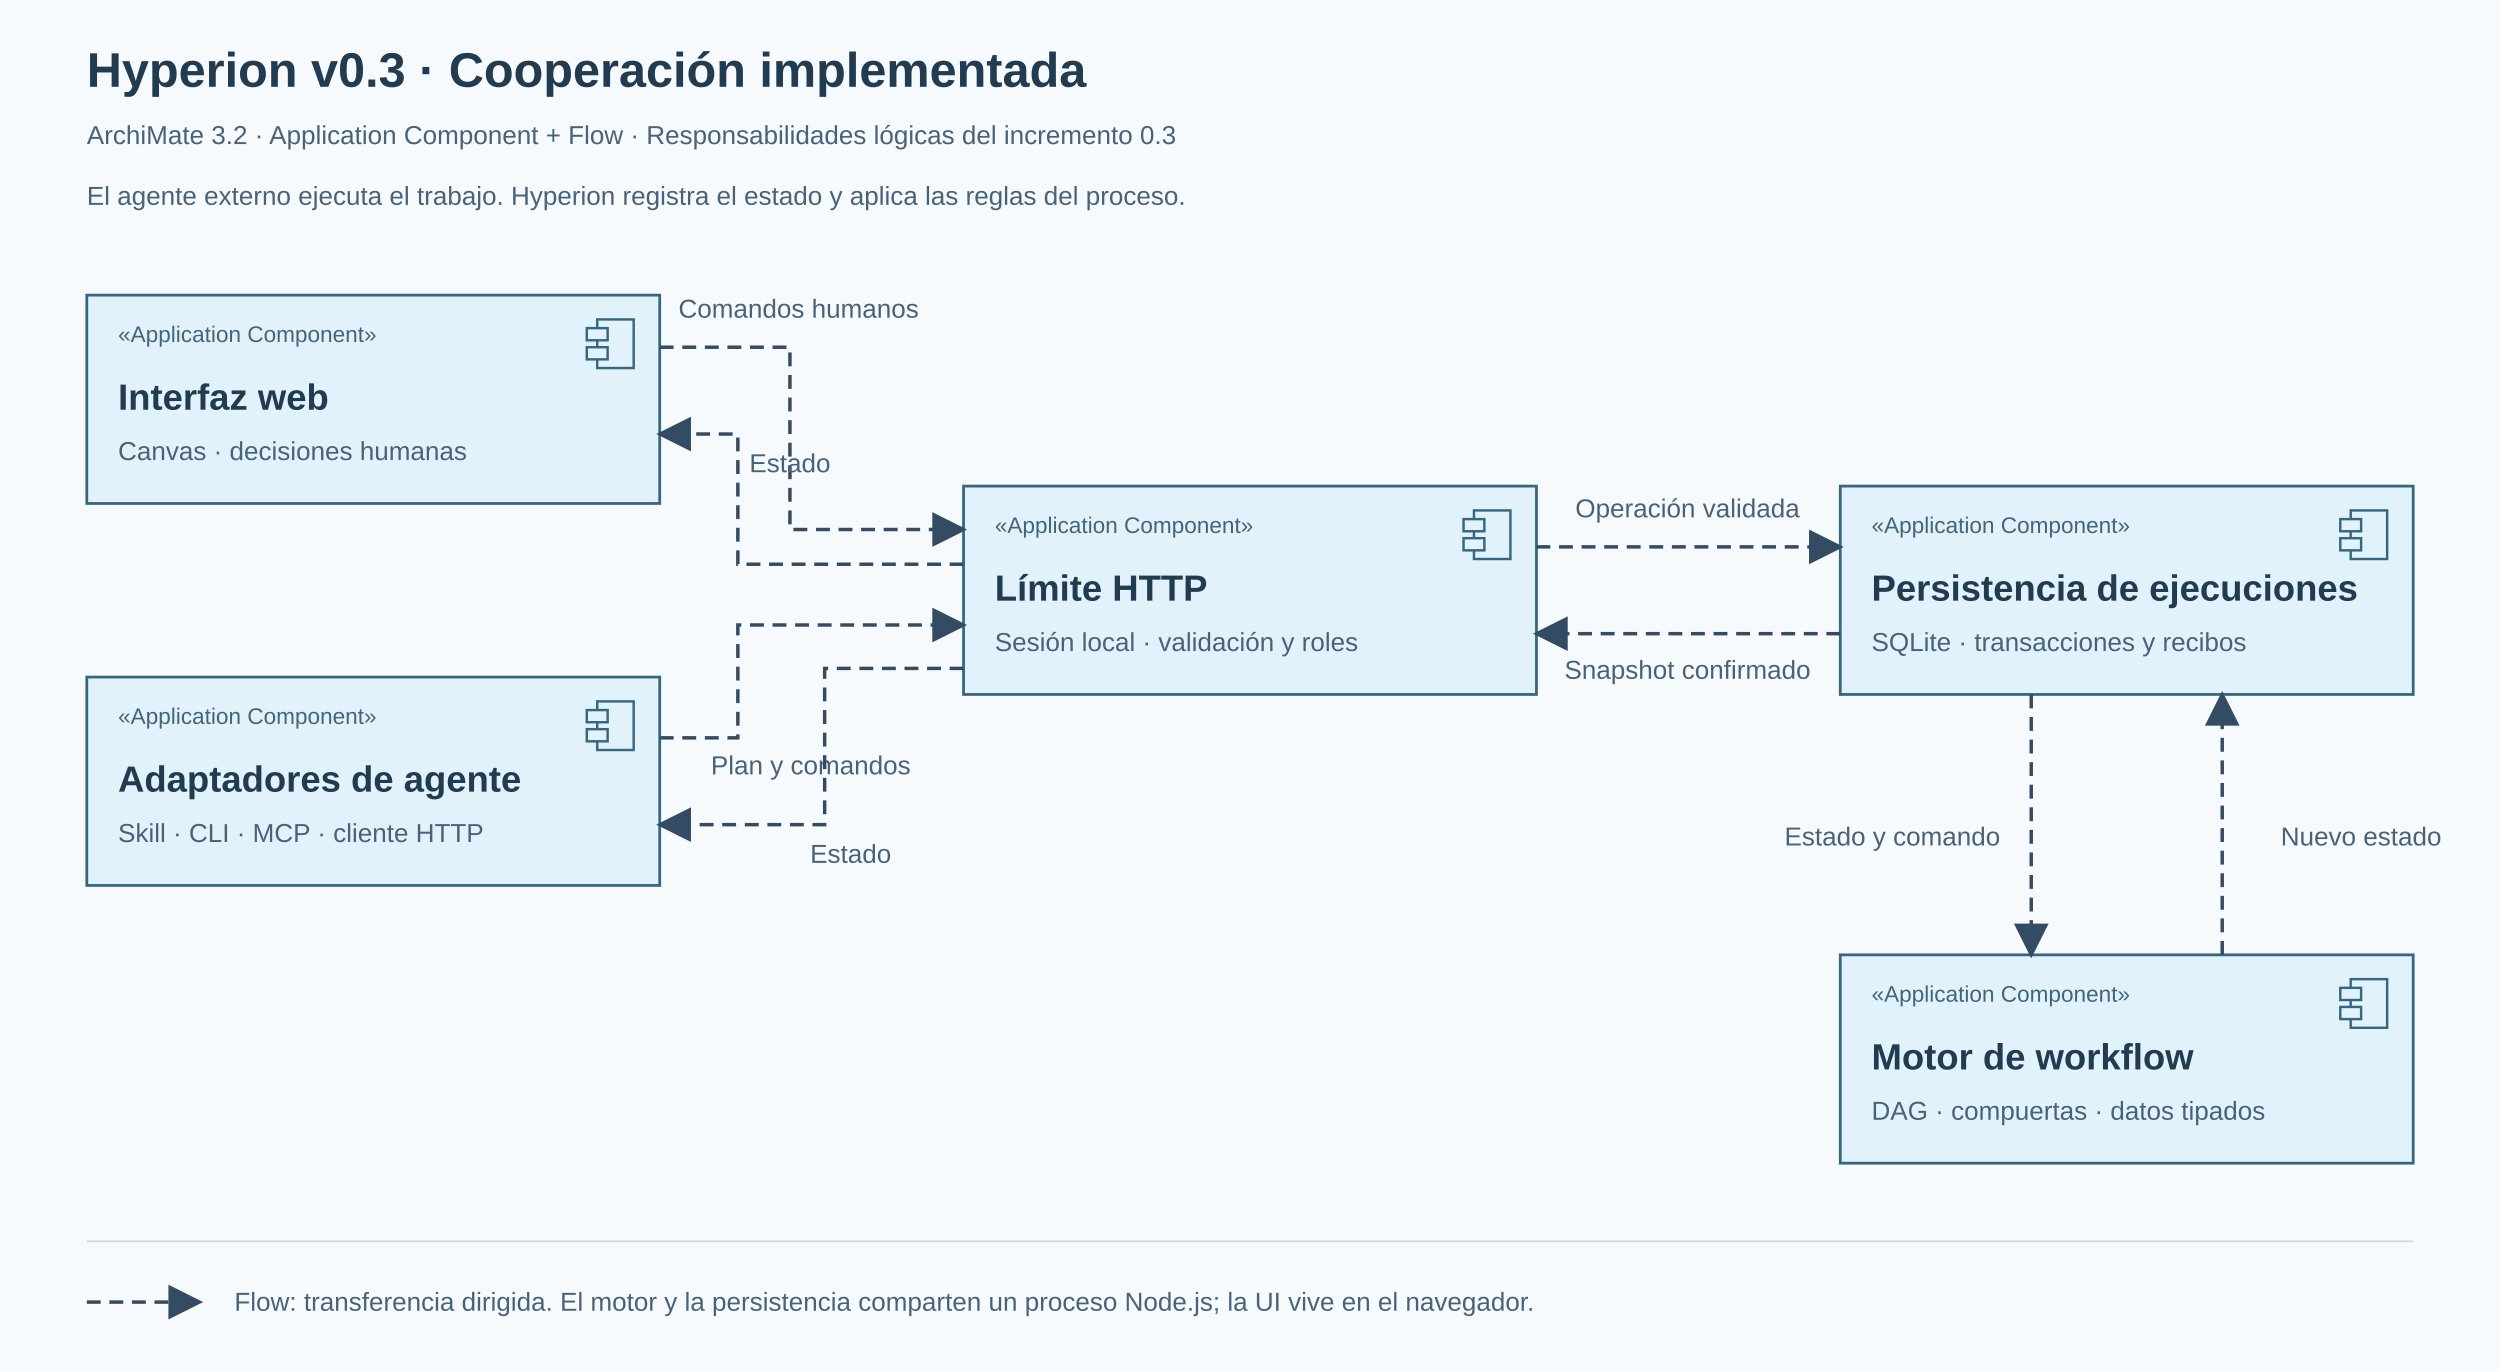
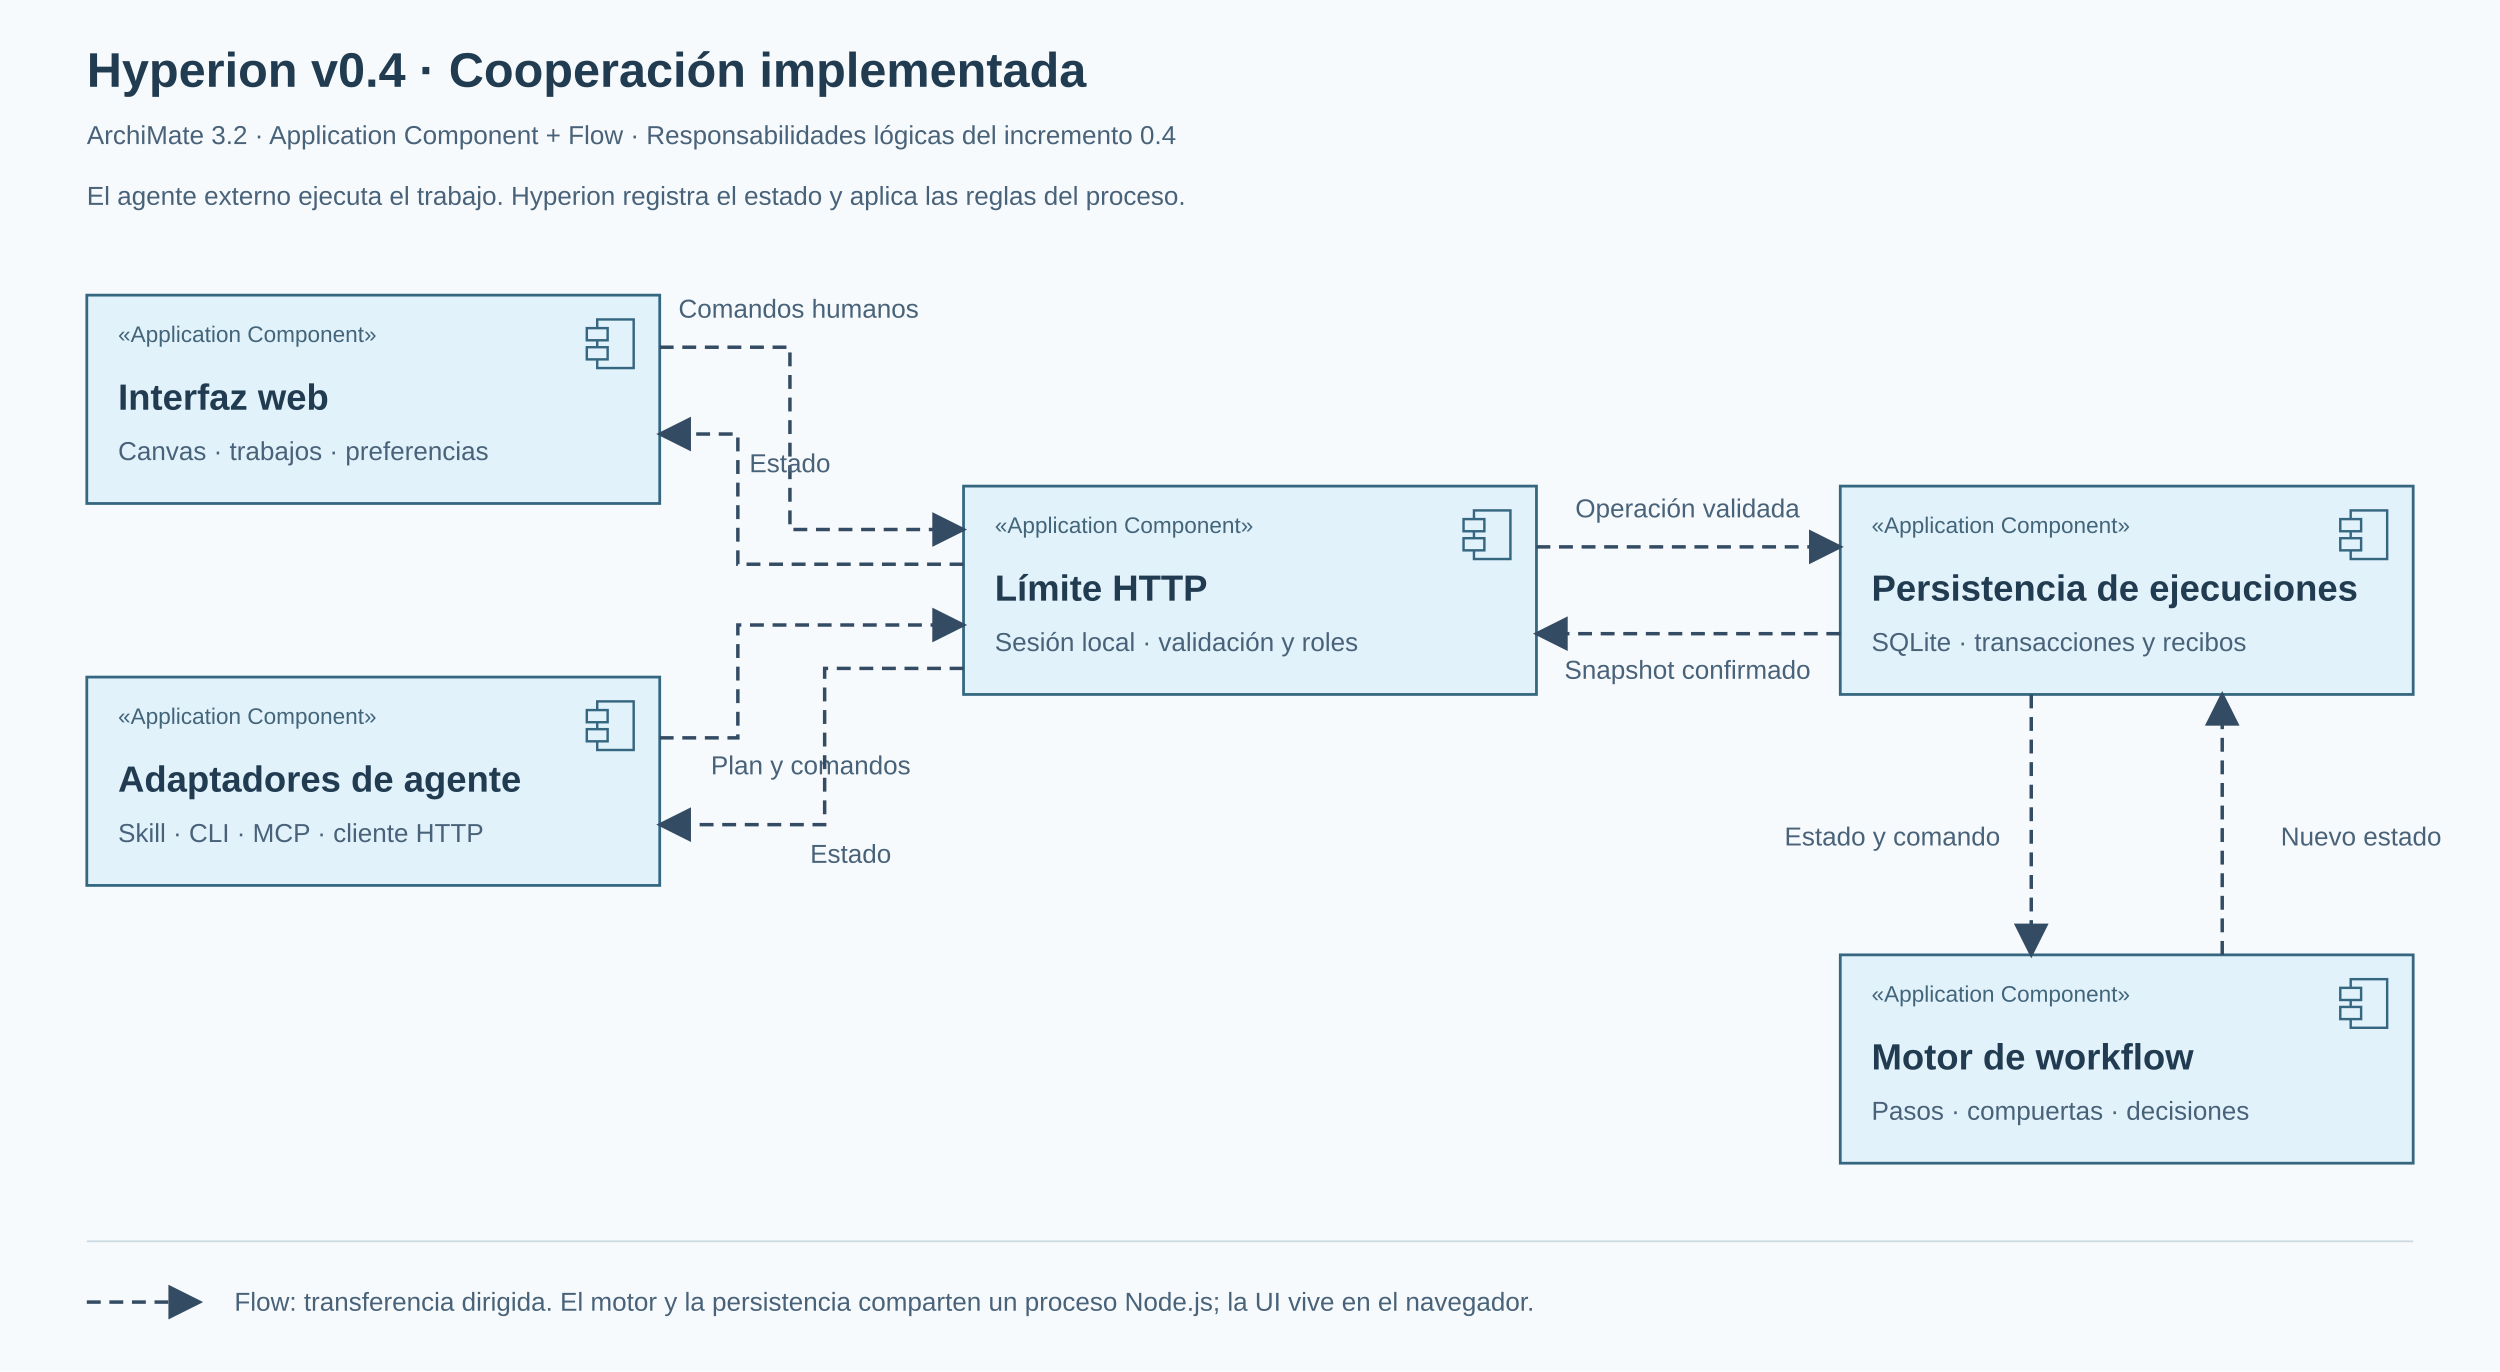
<svg xmlns="http://www.w3.org/2000/svg" width="1440" height="790" viewBox="0 0 1440 790" role="img" aria-labelledby="title desc">
  <defs>
    <marker id="flow" markerWidth="10" markerHeight="10" refX="9" refY="5" orient="auto">
      <path d="M0 0 L10 5 L0 10 Z" fill="#334b63" />
    </marker>
  </defs>
  <style>text{font-family:Arial,sans-serif;fill:#213b51}.title{font-size:28px;font-weight:700}.note{font-size:15px;fill:#486279}.type{font-size:13px;fill:#42657a}.name{font-size:21px;font-weight:700}.edge{fill:none;stroke:#334b63;stroke-width:2;stroke-dasharray:8 5;marker-end:url(#flow)}</style>
  <rect width="1440" height="790" fill="#f7fafc" />
-   <text x="50" y="50" class="title">Hyperion v0.3 · Cooperación implementada</text>
-   <text x="50" y="83" class="note">ArchiMate 3.2 · Application Component + Flow · Responsabilidades lógicas del incremento 0.3</text>
+   <text x="50" y="50" class="title">Hyperion v0.4 · Cooperación implementada</text>
+   <text x="50" y="83" class="note">ArchiMate 3.2 · Application Component + Flow · Responsabilidades lógicas del incremento 0.4</text>
  <text x="50" y="118" class="note">El agente externo ejecuta el trabajo. Hyperion registra el estado y aplica las reglas del proceso.</text>
  <g id="I1" data-archimate-type="ApplicationComponent">
    <rect x="50" y="170" width="330" height="120" fill="#e2f2fb" stroke="#366781" stroke-width="1.6" />
    <text x="68" y="197" class="type">«Application Component»</text>
    <text x="68" y="236" class="name">Interfaz web</text>
-     <text x="68" y="265" class="note">Canvas · decisiones humanas</text>
+     <text x="68" y="265" class="note">Canvas · trabajos · preferencias</text>
    <g fill="#e2f2fb" stroke="#366781" stroke-width="1.4">
      <rect x="344" y="184" width="21" height="28" />
      <rect x="338" y="189" width="12" height="7" />
      <rect x="338" y="200" width="12" height="7" />
    </g>
  </g>
  <g id="I2" data-archimate-type="ApplicationComponent">
    <rect x="50" y="390" width="330" height="120" fill="#e2f2fb" stroke="#366781" stroke-width="1.6" />
    <text x="68" y="417" class="type">«Application Component»</text>
    <text x="68" y="456" class="name">Adaptadores de agente</text>
    <text x="68" y="485" class="note">Skill · CLI · MCP · cliente HTTP</text>
    <g fill="#e2f2fb" stroke="#366781" stroke-width="1.4">
      <rect x="344" y="404" width="21" height="28" />
      <rect x="338" y="409" width="12" height="7" />
      <rect x="338" y="420" width="12" height="7" />
    </g>
  </g>
  <g id="I3" data-archimate-type="ApplicationComponent">
    <rect x="555" y="280" width="330" height="120" fill="#e2f2fb" stroke="#366781" stroke-width="1.6" />
    <text x="573" y="307" class="type">«Application Component»</text>
    <text x="573" y="346" class="name">Límite HTTP</text>
    <text x="573" y="375" class="note">Sesión local · validación y roles</text>
    <g fill="#e2f2fb" stroke="#366781" stroke-width="1.4">
      <rect x="849" y="294" width="21" height="28" />
      <rect x="843" y="299" width="12" height="7" />
      <rect x="843" y="310" width="12" height="7" />
    </g>
  </g>
  <g id="I4" data-archimate-type="ApplicationComponent">
    <rect x="1060" y="280" width="330" height="120" fill="#e2f2fb" stroke="#366781" stroke-width="1.6" />
    <text x="1078" y="307" class="type">«Application Component»</text>
    <text x="1078" y="346" class="name">Persistencia de ejecuciones</text>
    <text x="1078" y="375" class="note">SQLite · transacciones y recibos</text>
    <g fill="#e2f2fb" stroke="#366781" stroke-width="1.4">
      <rect x="1354" y="294" width="21" height="28" />
      <rect x="1348" y="299" width="12" height="7" />
      <rect x="1348" y="310" width="12" height="7" />
    </g>
  </g>
  <g id="I5" data-archimate-type="ApplicationComponent">
    <rect x="1060" y="550" width="330" height="120" fill="#e2f2fb" stroke="#366781" stroke-width="1.6" />
    <text x="1078" y="577" class="type">«Application Component»</text>
    <text x="1078" y="616" class="name">Motor de workflow</text>
-     <text x="1078" y="645" class="note">DAG · compuertas · datos tipados</text>
+     <text x="1078" y="645" class="note">Pasos · compuertas · decisiones</text>
    <g fill="#e2f2fb" stroke="#366781" stroke-width="1.4">
      <rect x="1354" y="564" width="21" height="28" />
      <rect x="1348" y="569" width="12" height="7" />
      <rect x="1348" y="580" width="12" height="7" />
    </g>
  </g>
  <g id="IF1" data-archimate-type="Flow" data-source="I1" data-target="I3">
    <path class="edge" d="M380 200 H455 V305 H555" />
    <text x="460" y="183" class="note" text-anchor="middle">Comandos humanos</text>
  </g>
  <g id="IF2" data-archimate-type="Flow" data-source="I3" data-target="I1">
    <path class="edge" d="M555 325 H425 V250 H380" />
    <text x="455" y="272" class="note" text-anchor="middle">Estado</text>
  </g>
  <g id="IF3" data-archimate-type="Flow" data-source="I2" data-target="I3">
    <path class="edge" d="M380 425 H425 V360 H555" />
    <text x="467" y="446" class="note" text-anchor="middle">Plan y comandos</text>
  </g>
  <g id="IF4" data-archimate-type="Flow" data-source="I3" data-target="I2">
    <path class="edge" d="M555 385 H475 V475 H380" />
    <text x="490" y="497" class="note" text-anchor="middle">Estado</text>
  </g>
  <g id="IF5" data-archimate-type="Flow" data-source="I3" data-target="I4">
    <path class="edge" d="M885 315 H1060" />
    <text x="972" y="298" class="note" text-anchor="middle">Operación validada</text>
  </g>
  <g id="IF6" data-archimate-type="Flow" data-source="I4" data-target="I3">
    <path class="edge" d="M1060 365 H885" />
    <text x="972" y="391" class="note" text-anchor="middle">Snapshot confirmado</text>
  </g>
  <g id="IF7" data-archimate-type="Flow" data-source="I4" data-target="I5">
    <path class="edge" d="M1170 400 V550" />
    <text x="1090" y="487" class="note" text-anchor="middle">Estado y comando</text>
  </g>
  <g id="IF8" data-archimate-type="Flow" data-source="I5" data-target="I4">
    <path class="edge" d="M1280 550 V400" />
    <text x="1360" y="487" class="note" text-anchor="middle">Nuevo estado</text>
  </g>
  <path d="M50 715 H1390" stroke="#ccd8e1" />
  <path class="edge" d="M50 750 H115" />
  <text x="135" y="755" class="note">Flow: transferencia dirigida. El motor y la persistencia comparten un proceso Node.js; la UI vive en el navegador.</text>
</svg>
